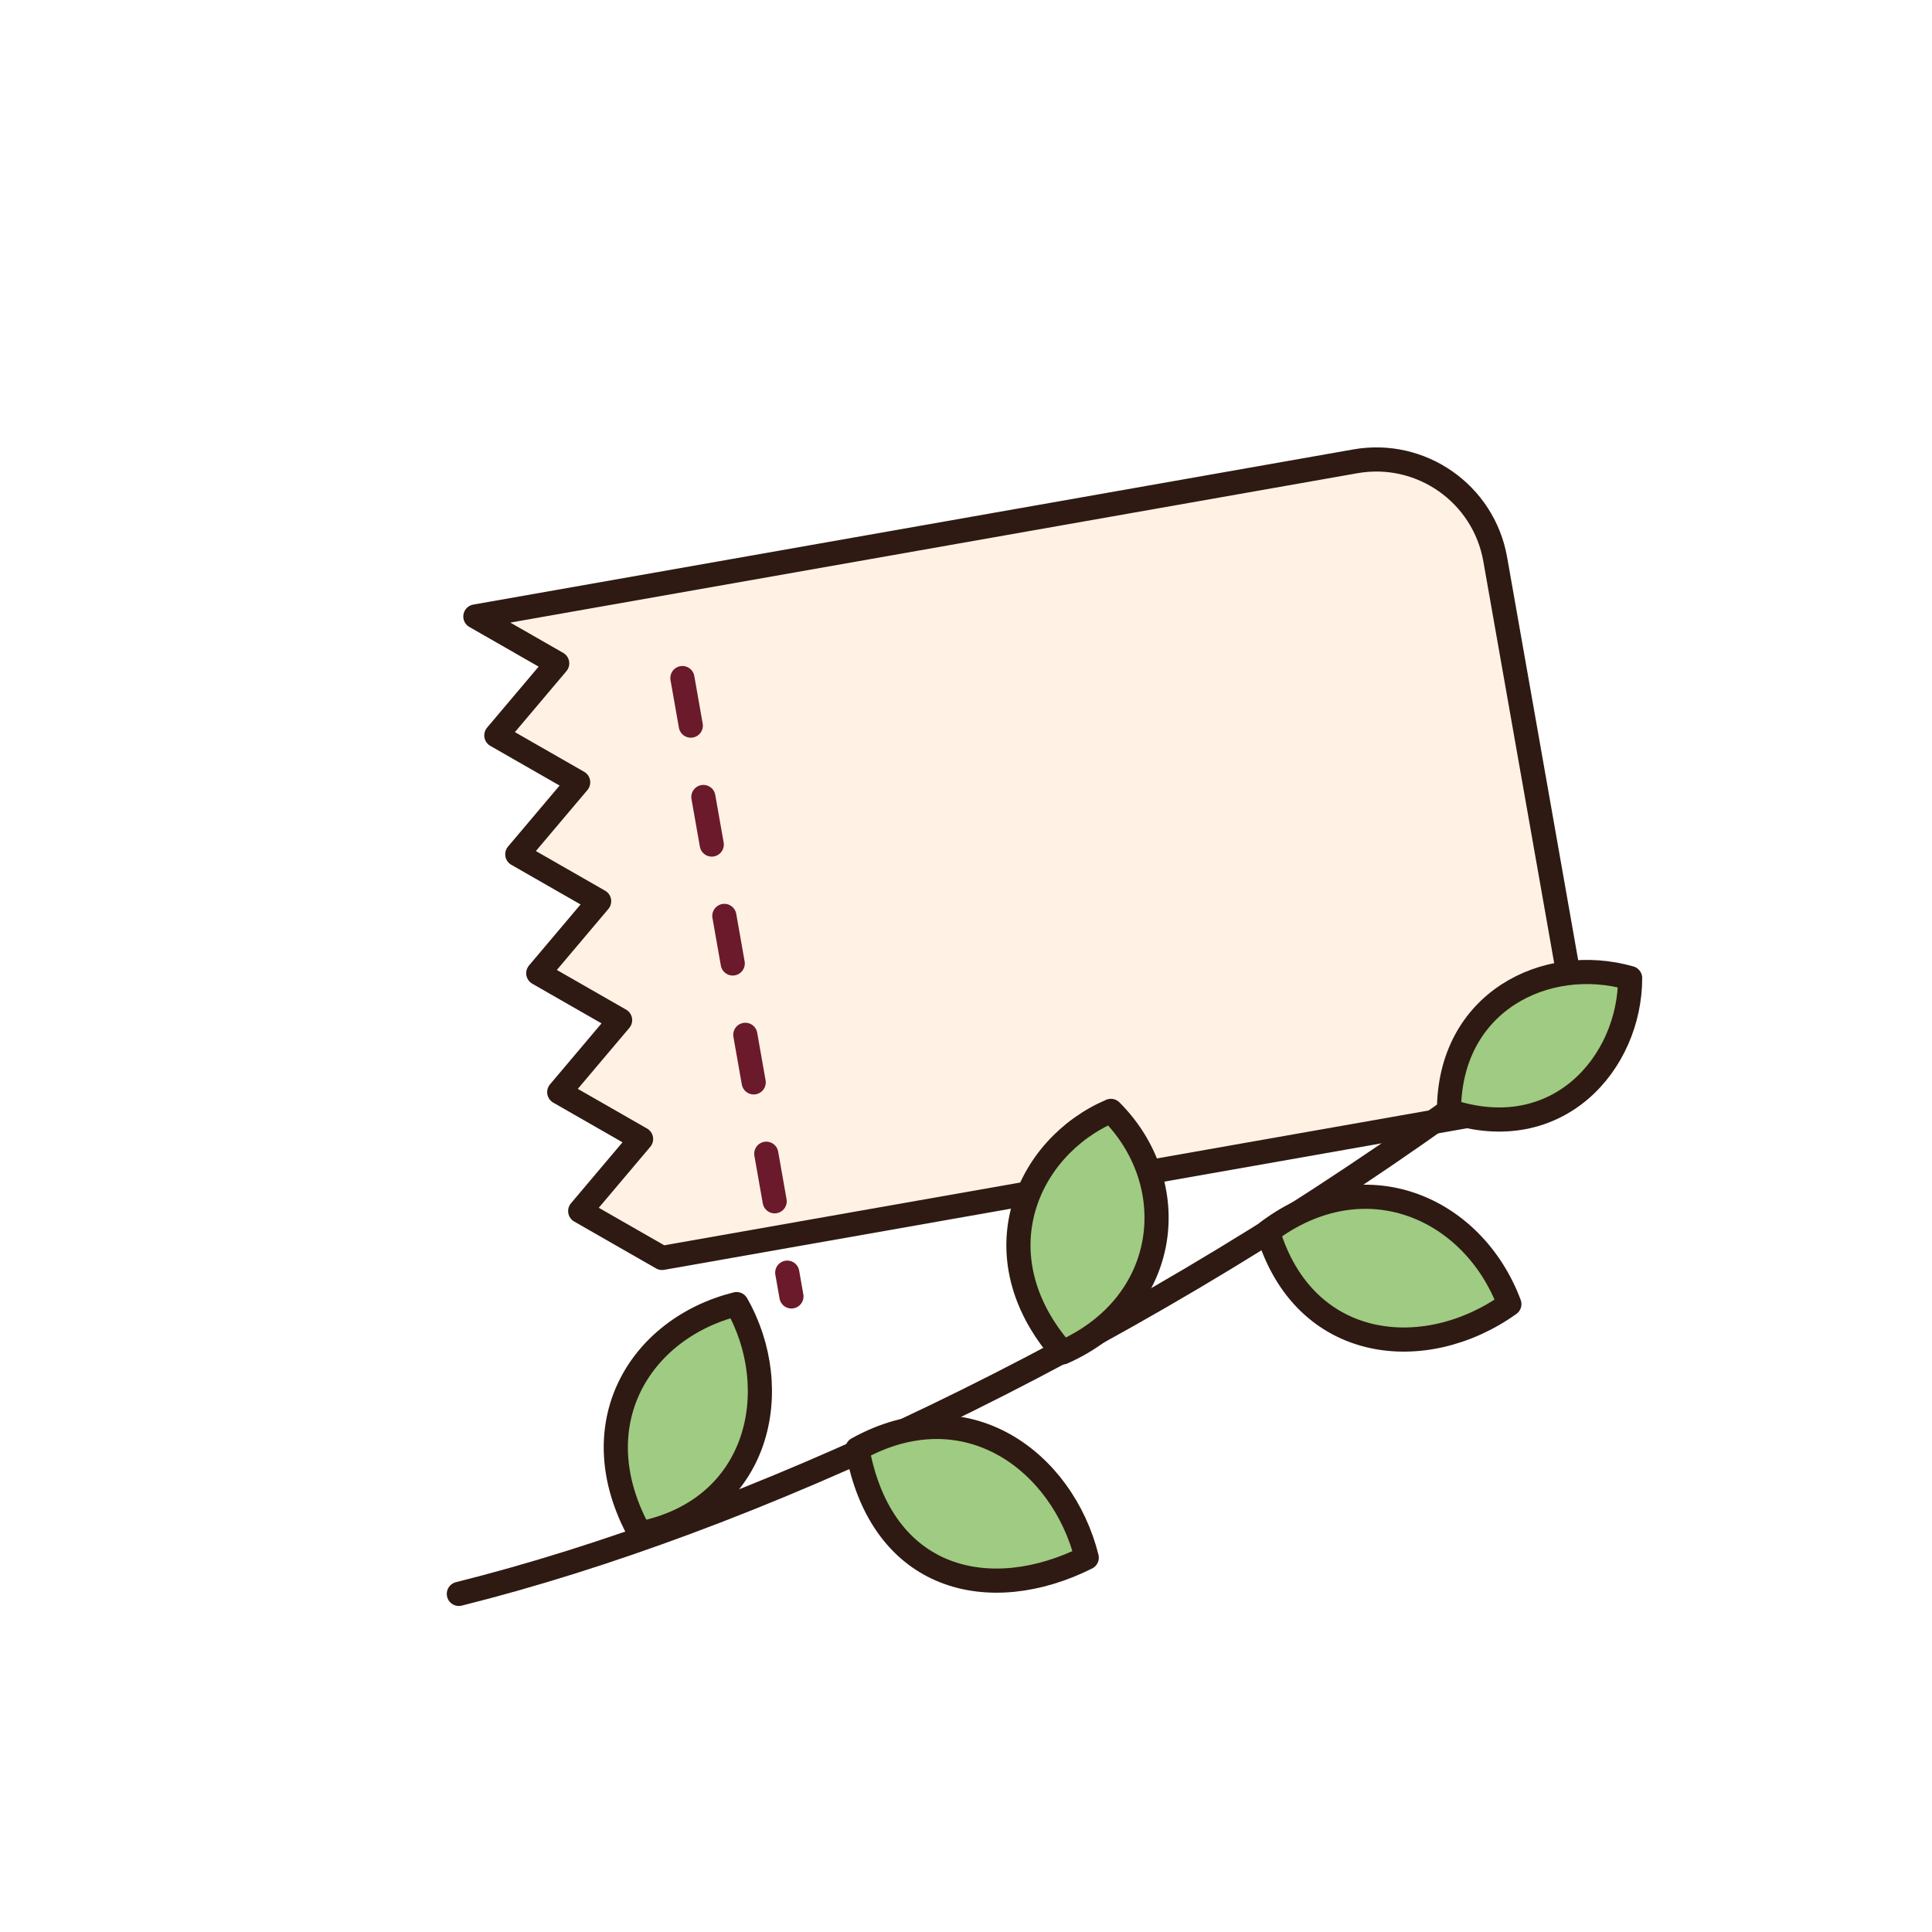
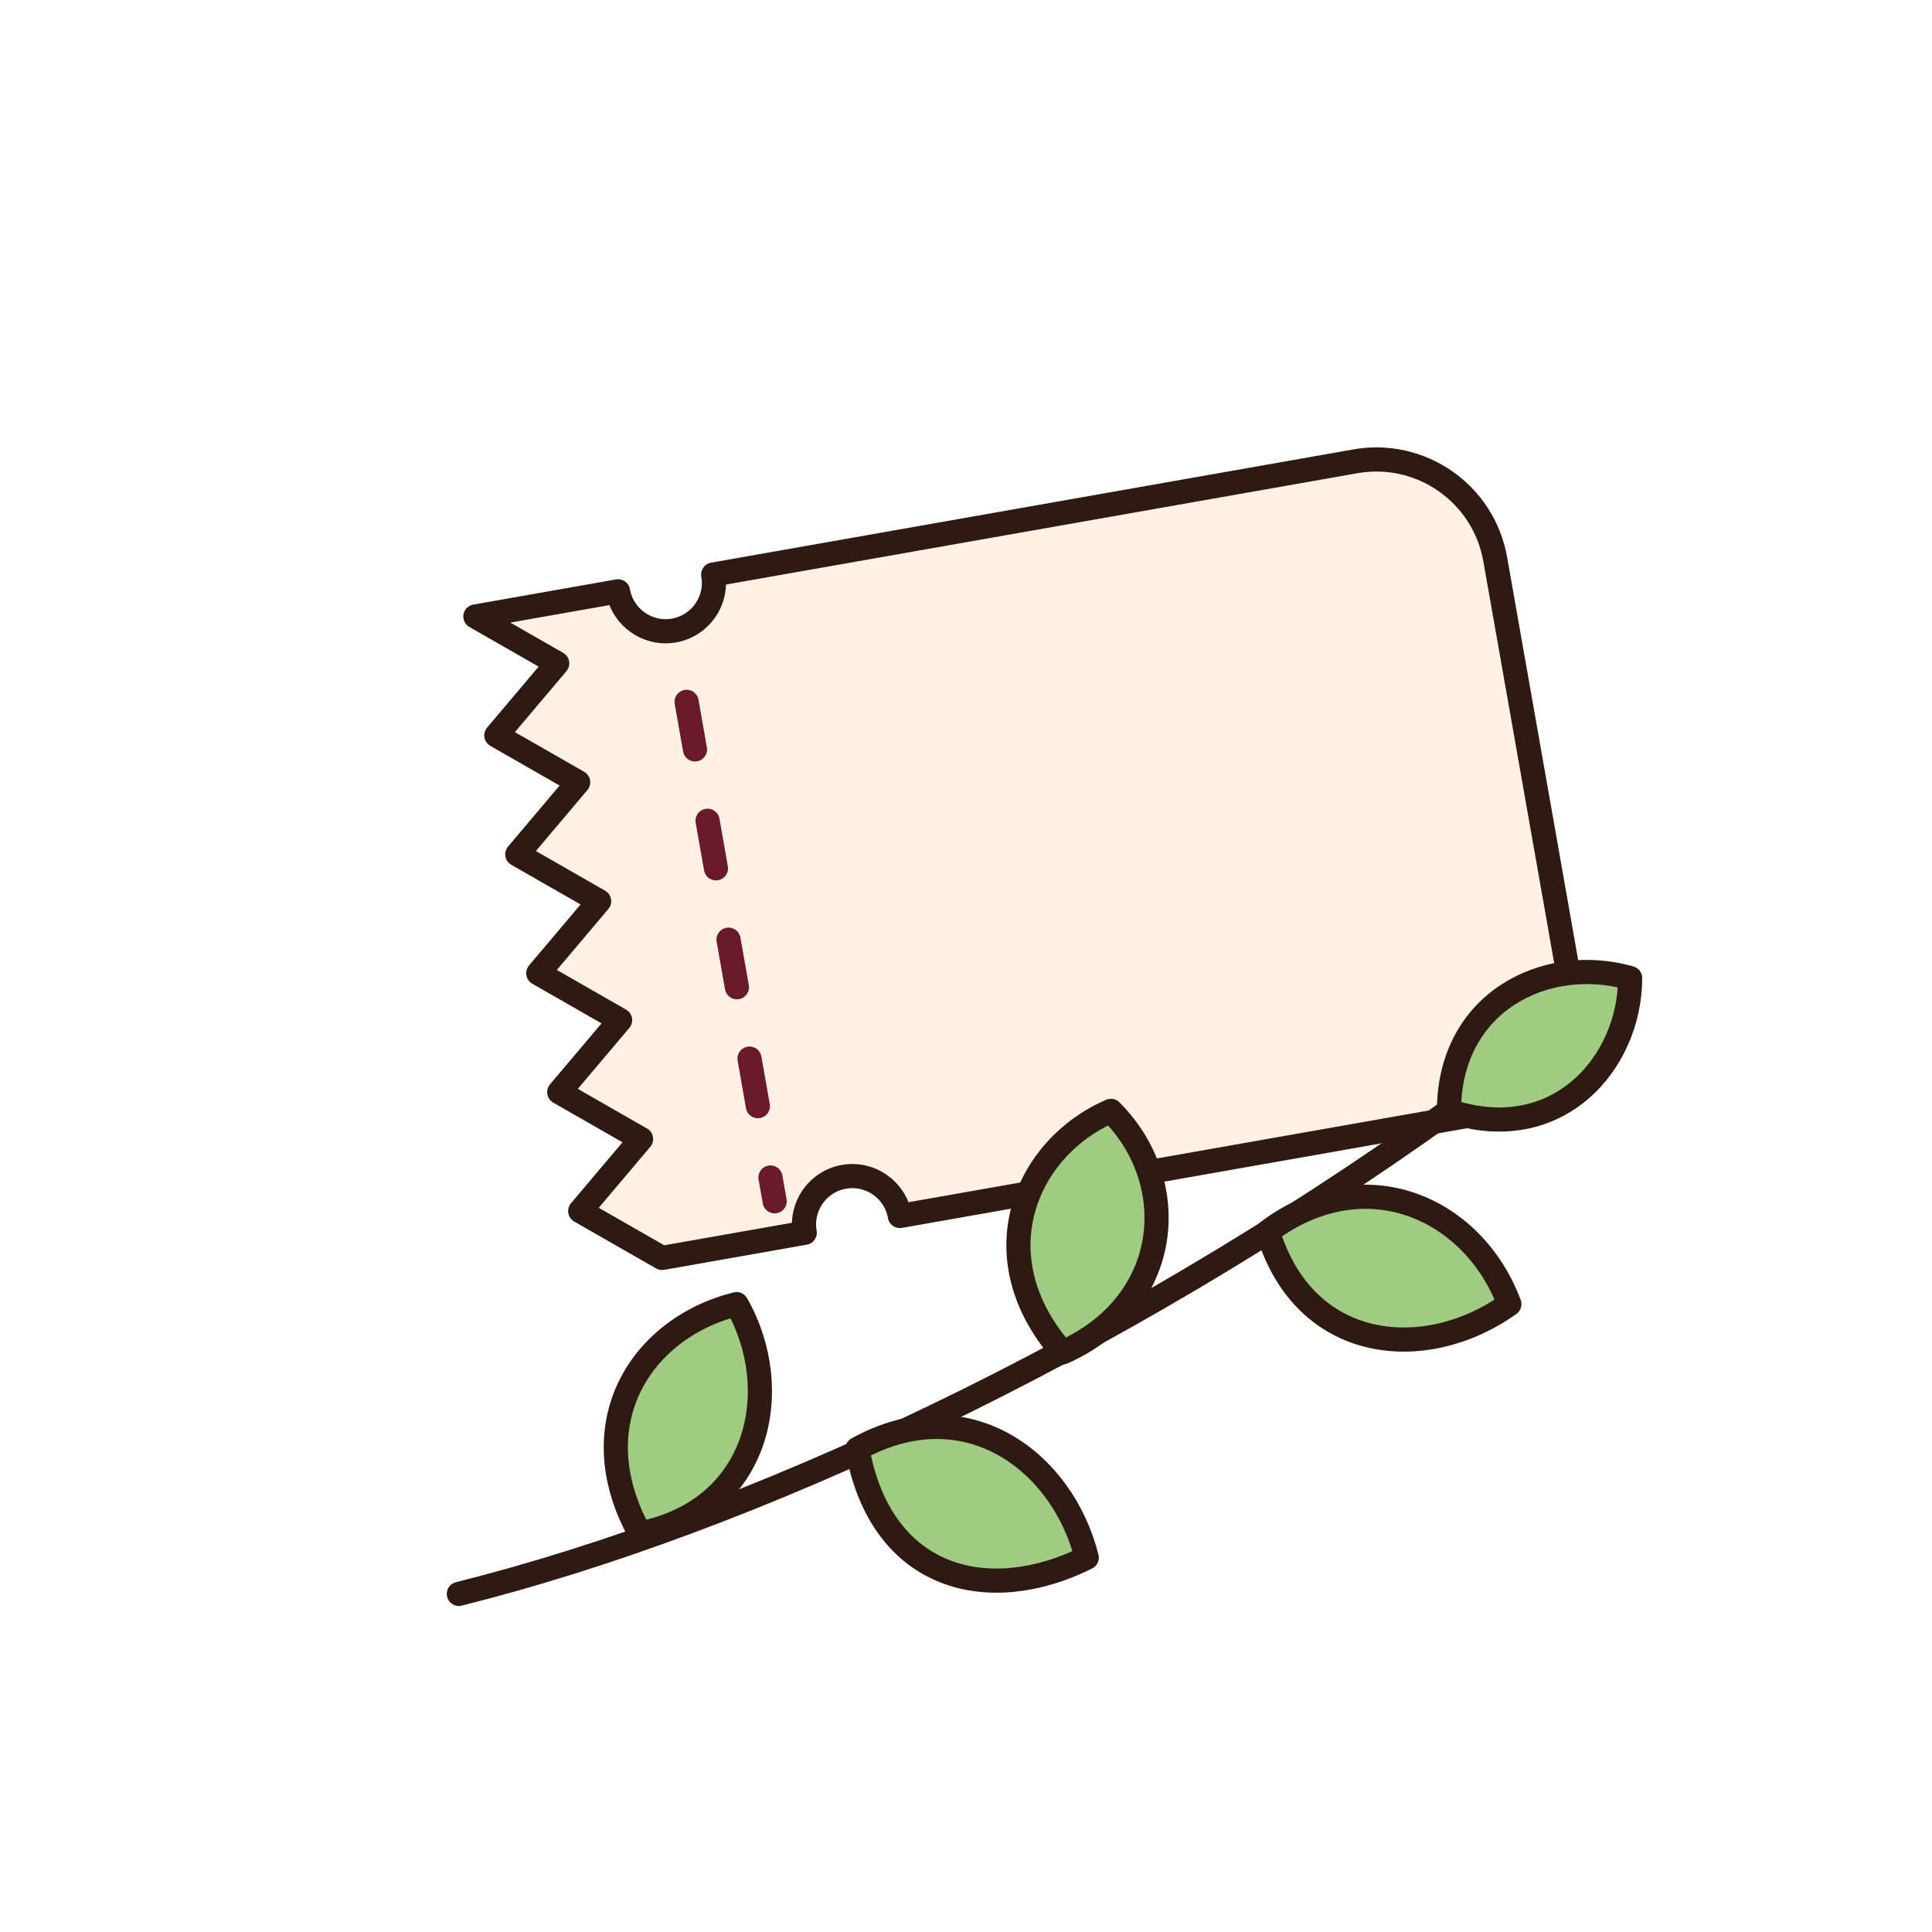
<svg xmlns="http://www.w3.org/2000/svg" viewBox="0 0 160 160" width="160" height="160" aria-hidden="true" focusable="false">
  <g stroke="#2E1A12" stroke-width="2" stroke-linecap="round" stroke-linejoin="round">
    <g transform="rotate(-10 82 74)">
-       <path fill="#FFF2E4" d="M44 44l6 5-6 5 6 5-6 5 6 5-6 5 6 5-6 5 6 5-6 5 6 5h68a10 10 0 0 0 10-10V54a10 10 0 0 0-10-10z" />
-       <path fill="none" stroke="#6B1A2B" stroke-dasharray="4 6" d="M60 52v52" />
+       <path fill="#FFF2E4" d="M44 44l6 5-6 5 6 5-6 5 6 5-6 5 6 5-6 5 6 5-6 5 6 5h12a4 4 0 0 1 8 0h48a10 10 0 0 0 10-10V54a10 10 0 0 0-10-10H64a4 4 0 0 1-8 0z" />
+       <path fill="none" stroke="#6B1A2B" stroke-dasharray="4 6" d="M60 54v42" />
    </g>
    <path fill="none" d="M38 132C62 126 92 112 120 92" />
    <path fill="#9FCB82" d="M53 127C63 125 65 115 61 108C53 110 48 118 53 127zM71 120C73 131 82 133 90 129C88 121 80 115 71 120zM88 112C97 108 98 98 92 92C85 95 81 104 88 112zM105 102C108 112 118 113 125 108C122 100 113 96 105 102zM120 92C129 95 135 88 135 81C128 79 120 83 120 92z" />
  </g>
</svg>
